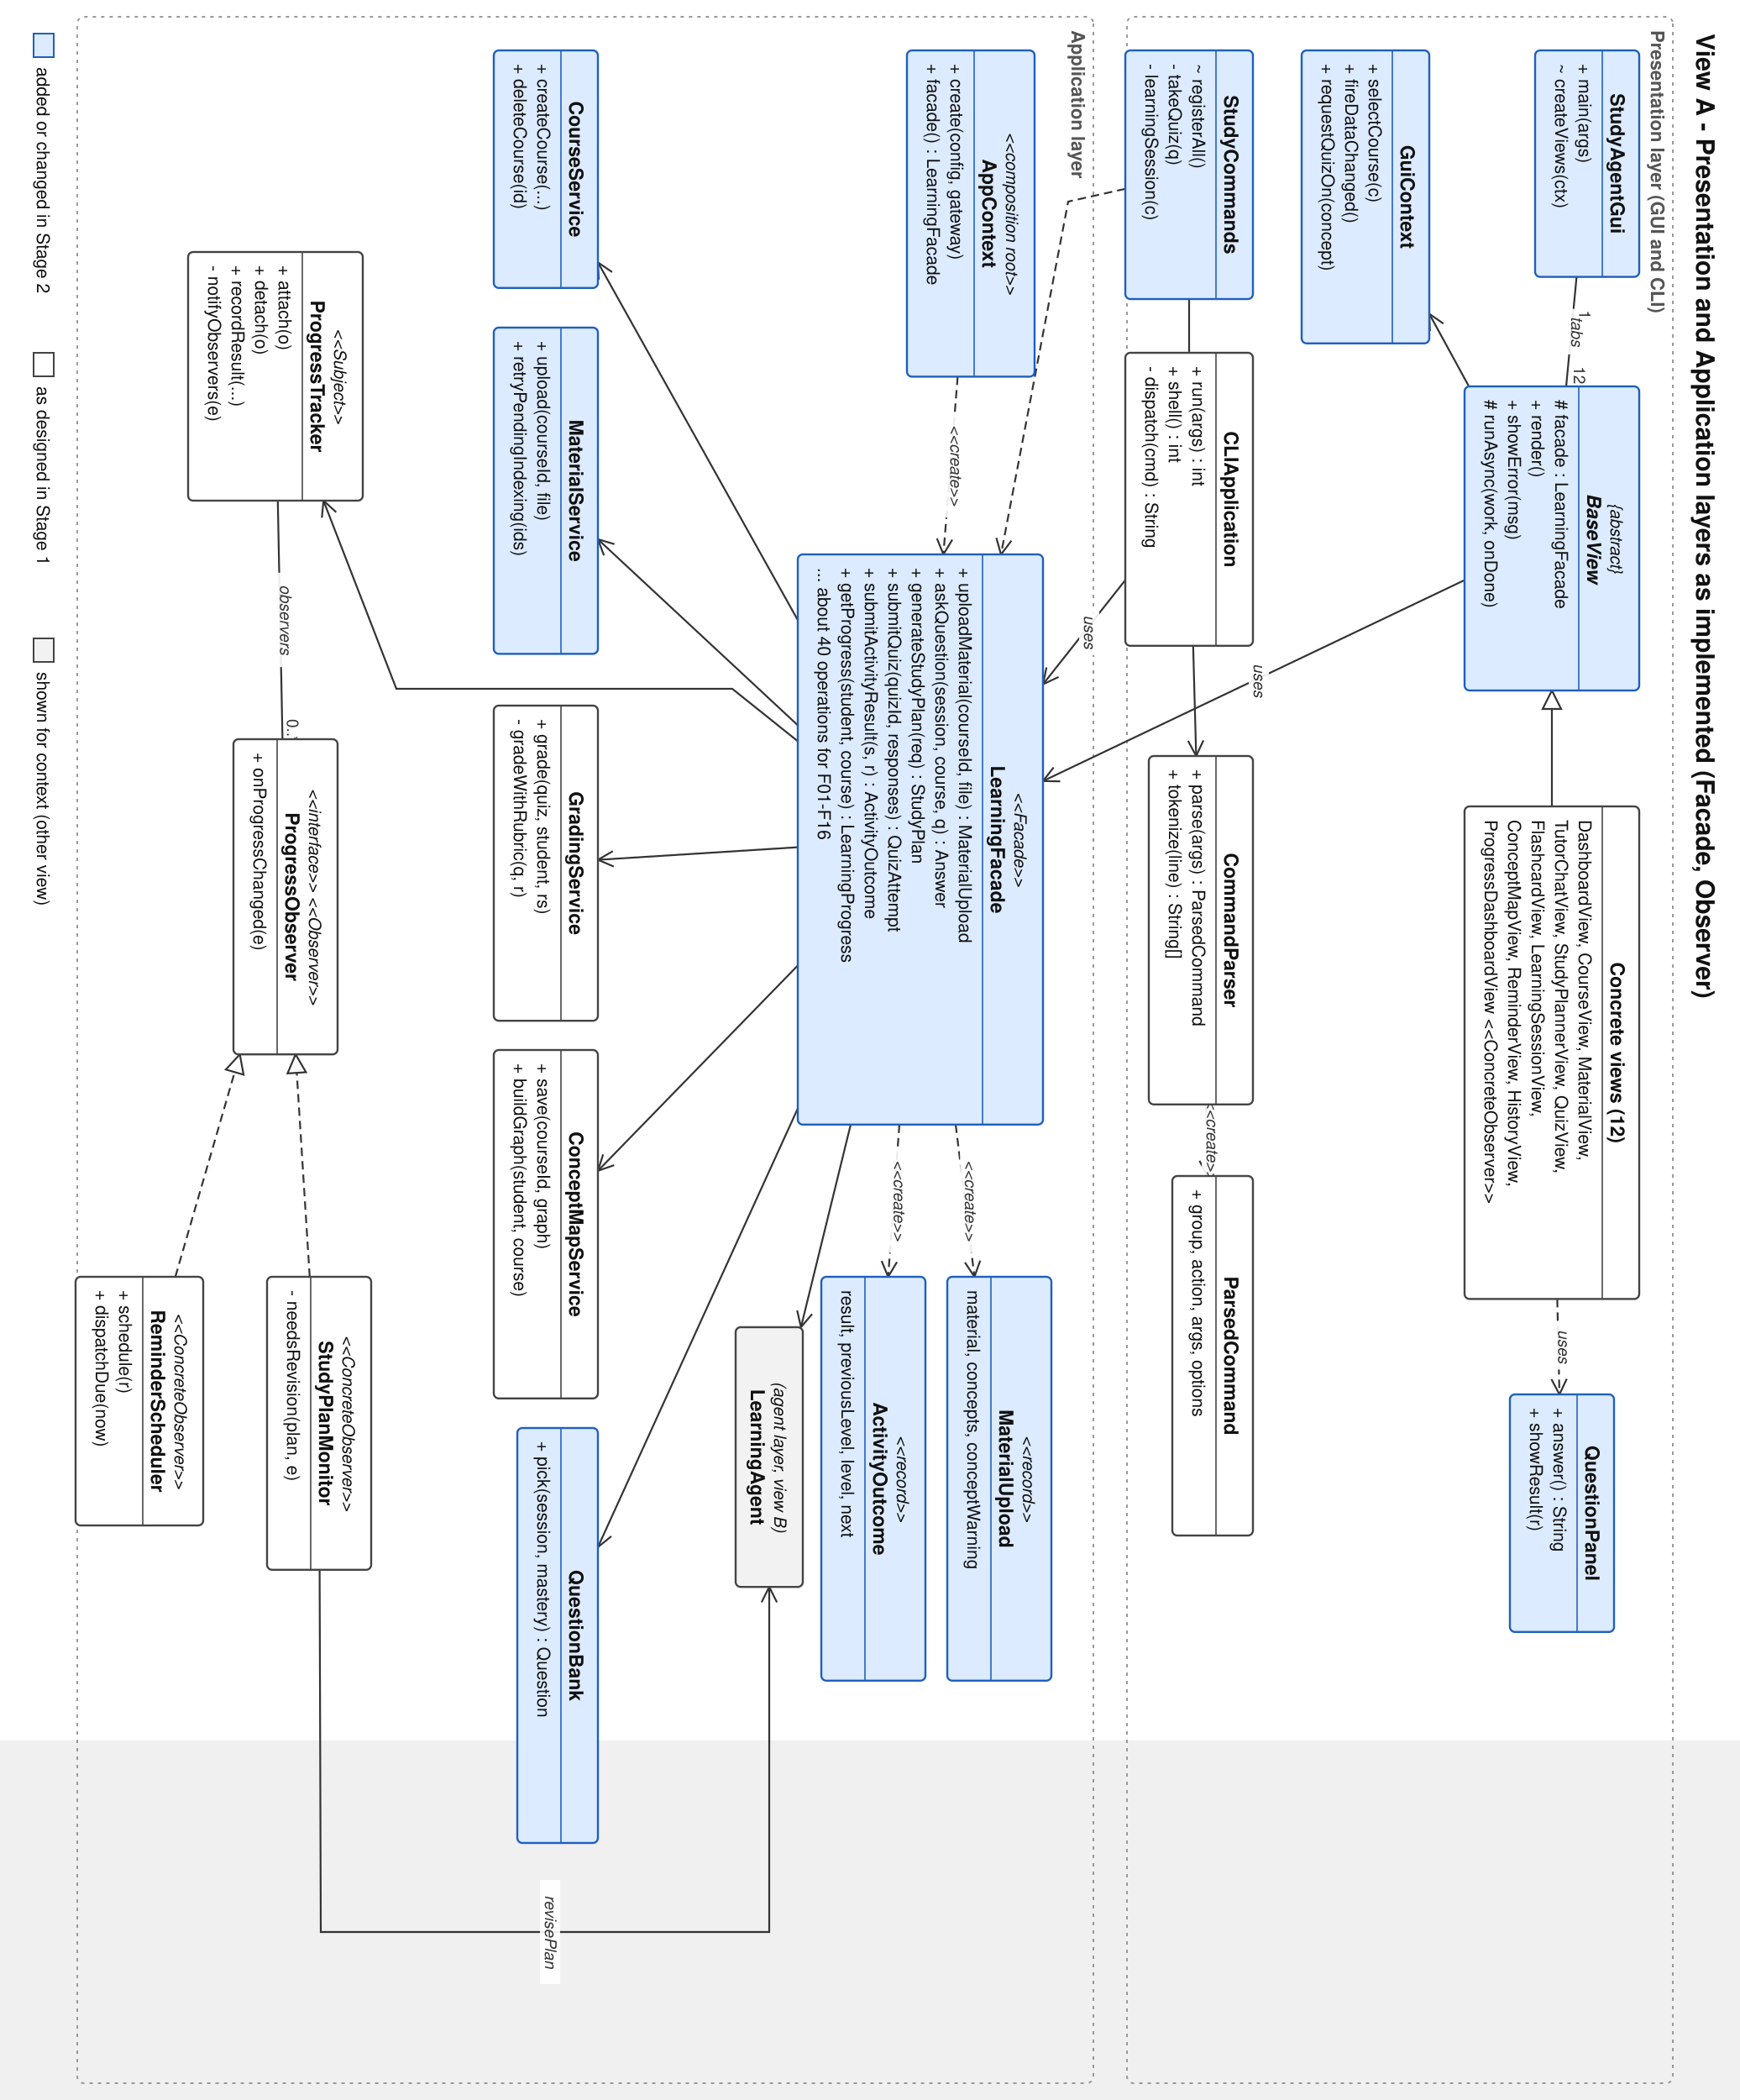
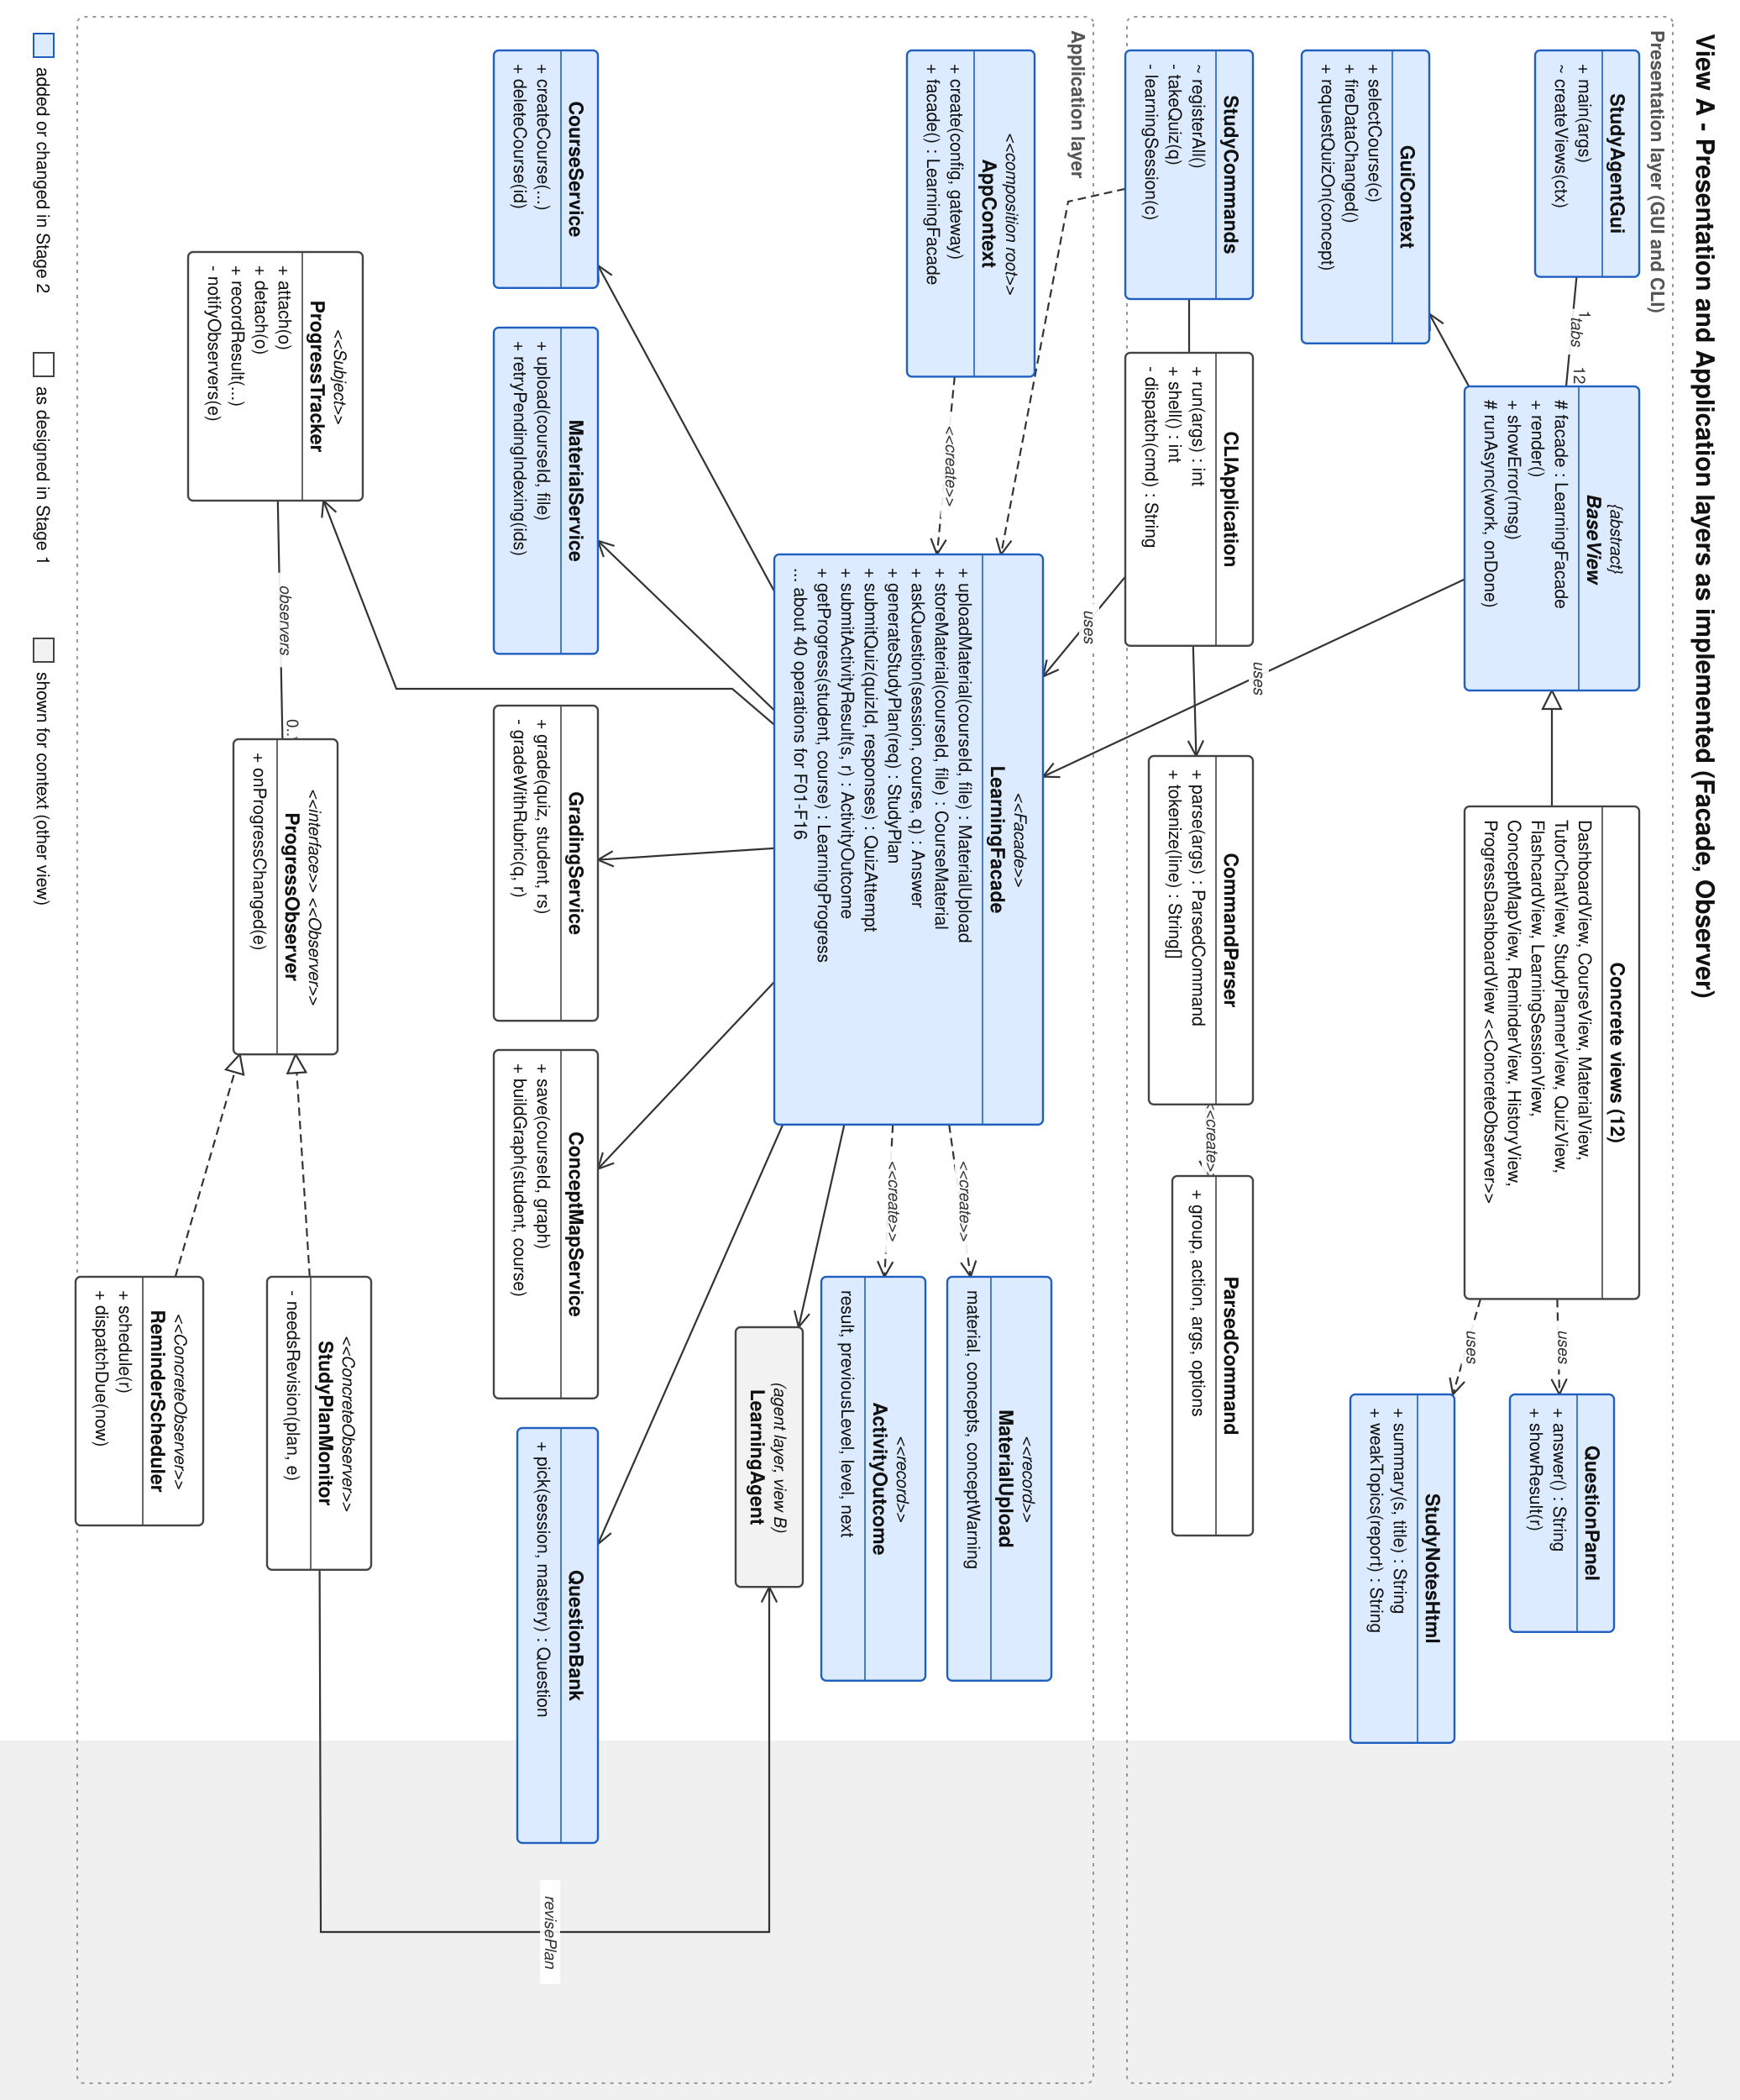
<svg xmlns="http://www.w3.org/2000/svg" viewBox="0 0 1036 1250" width="1036" height="1250">
  <g transform="translate(1036,0) rotate(90)">
    <defs>
      <marker id="tri" viewBox="0 0 12 12" refX="11" refY="6" markerWidth="12" markerHeight="12" orient="auto-start-reverse">
        <path d="M1,1 L11,6 L1,11 z" fill="white" stroke="#333" stroke-width="1" />
      </marker>
      <marker id="open" viewBox="0 0 12 12" refX="11" refY="6" markerWidth="10" markerHeight="10" orient="auto-start-reverse">
        <path d="M1,1 L11,6 L1,11" fill="none" stroke="#333" stroke-width="1.2" />
      </marker>
      <marker id="dfill" viewBox="0 0 16 10" refX="1" refY="5" markerWidth="16" markerHeight="10" orient="auto-start-reverse">
        <path d="M1,5 L8,1 L15,5 L8,9 z" fill="#333" stroke="#333" />
      </marker>
      <marker id="dempty" viewBox="0 0 16 10" refX="1" refY="5" markerWidth="16" markerHeight="10" orient="auto-start-reverse">
        <path d="M1,5 L8,1 L15,5 L8,9 z" fill="white" stroke="#333" />
      </marker>
    </defs>
    <rect width="100%" height="100%" fill="white" />
    <text x="20.0" y="26.0" font-family="Helvetica, Arial, sans-serif" font-size="15" text-anchor="start" font-weight="bold" font-style="normal" fill="#111">View A - Presentation and Application layers as implemented (Facade, Observer)</text>
    <rect x="10" y="40" width="1230" height="325" fill="none" stroke="#999" stroke-dasharray="2,3" rx="4" />
    <text x="18.0" y="53.0" font-family="Helvetica, Arial, sans-serif" font-size="11" text-anchor="start" font-weight="bold" font-style="normal" fill="#555">Presentation layer (GUI and CLI)</text>
    <rect x="10" y="385" width="1230" height="605" fill="none" stroke="#999" stroke-dasharray="2,3" rx="4" />
    <text x="18.0" y="398.0" font-family="Helvetica, Arial, sans-serif" font-size="11" text-anchor="start" font-weight="bold" font-style="normal" fill="#555">Application layer</text>
    <polyline points="164.8,97.3 230.0,103.5" stroke="#333" stroke-width="1.1" fill="none" marker-start="url(#dfill)" />
    <rect x="183.8" y="91.4" width="27.2" height="12" fill="white" opacity="0.9" />
    <text x="197.4" y="100.4" font-family="Helvetica, Arial, sans-serif" font-size="9.5" text-anchor="middle" font-weight="normal" font-style="italic" fill="#333">tabs</text>
    <text x="184.7" y="95.8" font-family="Helvetica, Arial, sans-serif" font-size="9.5" text-anchor="start" font-weight="normal" font-style="normal" fill="#333">1</text>
    <text x="218.1" y="99.0" font-family="Helvetica, Arial, sans-serif" font-size="9.5" text-anchor="start" font-weight="normal" font-style="normal" fill="#333">12</text>
    <polyline points="480.0,112.0 411.0,112.0" stroke="#333" stroke-width="1.1" fill="none" marker-end="url(#tri)" />
    <polyline points="230.0,161.4 186.8,185.0" stroke="#333" stroke-width="1.1" fill="none" marker-end="url(#open)" />
    <polyline points="773.2,108.8 830.0,107.5" stroke="#333" stroke-width="1.1" fill="none" stroke-dasharray="5,3" marker-end="url(#open)" />
    <rect x="788.0" y="99.2" width="27.2" height="12" fill="white" opacity="0.9" />
    <text x="801.6" y="108.2" font-family="Helvetica, Arial, sans-serif" font-size="9.5" text-anchor="middle" font-weight="normal" font-style="italic" fill="#333">uses</text>
-     <polyline points="345.3,164.0 464.9,415.0" stroke="#333" stroke-width="1.1" fill="none" marker-end="url(#open)" />
-     <rect x="391.5" y="280.5" width="27.2" height="12" fill="white" opacity="0.9" />
-     <text x="405.1" y="289.5" font-family="Helvetica, Arial, sans-serif" font-size="9.5" text-anchor="middle" font-weight="normal" font-style="italic" fill="#333">uses</text>
+     <polyline points="773.2,154.5 830.0,170.9" stroke="#333" stroke-width="1.1" fill="none" stroke-dasharray="5,3" marker-end="url(#open)" />
+     <rect x="788.0" y="153.7" width="27.2" height="12" fill="white" opacity="0.9" />
+     <text x="801.6" y="162.7" font-family="Helvetica, Arial, sans-serif" font-size="9.5" text-anchor="middle" font-weight="normal" font-style="italic" fill="#333">uses</text>
+     <polyline points="344.8,164.0 462.3,415.0" stroke="#333" stroke-width="1.1" fill="none" marker-end="url(#open)" />
+     <rect x="389.9" y="280.5" width="27.2" height="12" fill="white" opacity="0.9" />
+     <text x="403.5" y="289.5" font-family="Helvetica, Arial, sans-serif" font-size="9.5" text-anchor="middle" font-weight="normal" font-style="italic" fill="#333">uses</text>
    <polyline points="210.0,328.0 178.0,328.0" stroke="#333" stroke-width="1.1" fill="none" marker-start="url(#dfill)" />
    <polyline points="384.4,325.6 450.0,323.8" stroke="#333" stroke-width="1.1" fill="none" marker-end="url(#open)" />
    <polyline points="657.4,318.1 700.0,317.0" stroke="#333" stroke-width="1.1" fill="none" stroke-dasharray="5,3" marker-end="url(#open)" />
    <rect x="647.7" y="308.5" width="62.0" height="12" fill="white" opacity="0.9" />
    <text x="678.7" y="317.5" font-family="Helvetica, Arial, sans-serif" font-size="9.5" text-anchor="middle" font-weight="normal" font-style="italic" fill="#333">&lt;&lt;create&gt;&gt;</text>
-     <polyline points="345.3,366.0 407.3,415.0" stroke="#333" stroke-width="1.1" fill="none" marker-end="url(#open)" />
-     <rect x="362.7" y="381.5" width="27.2" height="12" fill="white" opacity="0.9" />
-     <text x="376.3" y="390.5" font-family="Helvetica, Arial, sans-serif" font-size="9.5" text-anchor="middle" font-weight="normal" font-style="italic" fill="#333">uses</text>
+     <polyline points="343.3,366.0 402.7,415.0" stroke="#333" stroke-width="1.1" fill="none" marker-end="url(#open)" />
+     <rect x="359.4" y="381.5" width="27.2" height="12" fill="white" opacity="0.9" />
+     <text x="373.0" y="390.5" font-family="Helvetica, Arial, sans-serif" font-size="9.5" text-anchor="middle" font-weight="normal" font-style="italic" fill="#333">uses</text>
    <polyline points="112.4,366.0 120.0,400.0 330.0,440.0 330.0,440.0" stroke="#333" stroke-width="1.1" fill="none" stroke-dasharray="5,3" marker-end="url(#open)" />
-     <polyline points="224.2,465.8 330.0,474.3" stroke="#333" stroke-width="1.1" fill="none" stroke-dasharray="5,3" marker-end="url(#open)" />
-     <rect x="246.1" y="461.1" width="62.0" height="12" fill="white" opacity="0.9" />
-     <text x="277.1" y="470.1" font-family="Helvetica, Arial, sans-serif" font-size="9.5" text-anchor="middle" font-weight="normal" font-style="italic" fill="#333">&lt;&lt;create&gt;&gt;</text>
-     <polyline points="669.4,467.0 760.0,455.8" stroke="#333" stroke-width="1.1" fill="none" stroke-dasharray="5,3" marker-end="url(#open)" />
-     <rect x="683.7" y="452.4" width="62.0" height="12" fill="white" opacity="0.9" />
-     <text x="714.7" y="461.4" font-family="Helvetica, Arial, sans-serif" font-size="9.5" text-anchor="middle" font-weight="normal" font-style="italic" fill="#333">&lt;&lt;create&gt;&gt;</text>
-     <polyline points="669.4,500.5 760.0,507.2" stroke="#333" stroke-width="1.1" fill="none" stroke-dasharray="5,3" marker-end="url(#open)" />
-     <rect x="683.7" y="494.8" width="62.0" height="12" fill="white" opacity="0.9" />
-     <text x="714.7" y="503.8" font-family="Helvetica, Arial, sans-serif" font-size="9.5" text-anchor="middle" font-weight="normal" font-style="italic" fill="#333">&lt;&lt;create&gt;&gt;</text>
-     <polyline points="669.4,529.5 790.0,559.1" stroke="#333" stroke-width="1.1" fill="none" marker-end="url(#open)" />
-     <polyline points="369.1,561.0 156.2,680.0" stroke="#333" stroke-width="1.1" fill="none" marker-end="url(#open)" />
-     <polyline points="431.7,561.0 321.0,680.0" stroke="#333" stroke-width="1.1" fill="none" marker-end="url(#open)" />
-     <polyline points="504.3,561.0 511.8,680.0" stroke="#333" stroke-width="1.1" fill="none" marker-end="url(#open)" />
-     <polyline points="574.7,561.0 696.9,680.0" stroke="#333" stroke-width="1.1" fill="none" marker-end="url(#open)" />
-     <polyline points="659.8,561.0 920.9,680.0" stroke="#333" stroke-width="1.1" fill="none" marker-end="url(#open)" />
-     <polyline points="441.2,561.0 410.0,600.0 410.0,800.0 298.0,843.4" stroke="#333" stroke-width="1.1" fill="none" marker-end="url(#open)" />
+     <polyline points="224.2,467.6 330.0,478.1" stroke="#333" stroke-width="1.1" fill="none" stroke-dasharray="5,3" marker-end="url(#open)" />
+     <rect x="246.1" y="463.9" width="62.0" height="12" fill="white" opacity="0.9" />
+     <text x="277.1" y="472.9" font-family="Helvetica, Arial, sans-serif" font-size="9.5" text-anchor="middle" font-weight="normal" font-style="italic" fill="#333">&lt;&lt;create&gt;&gt;</text>
+     <polyline points="669.4,470.9 760.0,458.1" stroke="#333" stroke-width="1.1" fill="none" stroke-dasharray="5,3" marker-end="url(#open)" />
+     <rect x="683.7" y="455.5" width="62.0" height="12" fill="white" opacity="0.9" />
+     <text x="714.7" y="464.5" font-family="Helvetica, Arial, sans-serif" font-size="9.5" text-anchor="middle" font-weight="normal" font-style="italic" fill="#333">&lt;&lt;create&gt;&gt;</text>
+     <polyline points="669.4,504.4 760.0,509.4" stroke="#333" stroke-width="1.1" fill="none" stroke-dasharray="5,3" marker-end="url(#open)" />
+     <rect x="683.7" y="497.9" width="62.0" height="12" fill="white" opacity="0.9" />
+     <text x="714.7" y="506.9" font-family="Helvetica, Arial, sans-serif" font-size="9.5" text-anchor="middle" font-weight="normal" font-style="italic" fill="#333">&lt;&lt;create&gt;&gt;</text>
+     <polyline points="669.4,533.3 790.0,560.5" stroke="#333" stroke-width="1.1" fill="none" marker-end="url(#open)" />
+     <polyline points="351.9,575.0 158.0,680.0" stroke="#333" stroke-width="1.1" fill="none" marker-end="url(#open)" />
+     <polyline points="422.8,575.0 321.9,680.0" stroke="#333" stroke-width="1.1" fill="none" marker-end="url(#open)" />
+     <polyline points="504.9,575.0 511.8,680.0" stroke="#333" stroke-width="1.1" fill="none" marker-end="url(#open)" />
+     <polyline points="584.5,575.0 695.8,680.0" stroke="#333" stroke-width="1.1" fill="none" marker-end="url(#open)" />
+     <polyline points="669.4,569.9 919.1,680.0" stroke="#333" stroke-width="1.1" fill="none" marker-end="url(#open)" />
+     <polyline points="431.4,575.0 410.0,600.0 410.0,800.0 298.0,843.4" stroke="#333" stroke-width="1.1" fill="none" marker-end="url(#open)" />
    <polyline points="298.0,870.6 440.0,867.8" stroke="#333" stroke-width="1.1" fill="none" marker-start="url(#dempty)" />
    <rect x="340.9" y="860.2" width="56.2" height="12" fill="white" opacity="0.9" />
    <text x="369.0" y="869.2" font-family="Helvetica, Arial, sans-serif" font-size="9.5" text-anchor="middle" font-weight="normal" font-style="italic" fill="#333">observers</text>
    <text x="428.0" y="865.1" font-family="Helvetica, Arial, sans-serif" font-size="9.5" text-anchor="start" font-weight="normal" font-style="normal" fill="#333">0..*</text>
    <polyline points="760.0,851.6 627.6,860.0" stroke="#333" stroke-width="1.1" fill="none" stroke-dasharray="5,3" marker-end="url(#tri)" />
    <polyline points="760.0,931.6 627.6,893.2" stroke="#333" stroke-width="1.1" fill="none" stroke-dasharray="5,3" marker-end="url(#tri)" />
    <polyline points="934.4,845.7 1150.0,845.0 1150.0,578.0 944.6,578.0" stroke="#333" stroke-width="1.1" fill="none" marker-end="url(#open)" />
    <rect x="1119.0" y="702.5" width="62.0" height="12" fill="white" opacity="0.9" />
    <text x="1150.0" y="711.5" font-family="Helvetica, Arial, sans-serif" font-size="9.5" text-anchor="middle" font-weight="normal" font-style="italic" fill="#333">revisePlan</text>
    <rect x="30.0" y="60.0" width="134.8" height="62.0" rx="3" fill="#DCEBFF" stroke="#1F5FBF" stroke-width="1.2" />
    <text x="97.4" y="77.0" font-family="Helvetica, Arial, sans-serif" font-size="11.5" text-anchor="middle" font-weight="bold" font-style="normal" fill="#111">StudyAgentGui</text>
    <line x1="30.0" y1="82.0" x2="164.8" y2="82.0" stroke="#1F5FBF" stroke-width="0.8" />
    <text x="38.0" y="96.0" font-family="Helvetica, Arial, sans-serif" font-size="10.5" text-anchor="start" font-weight="normal" font-style="normal" fill="#111">+ main(args)</text>
    <text x="38.0" y="110.0" font-family="Helvetica, Arial, sans-serif" font-size="10.5" text-anchor="start" font-weight="normal" font-style="normal" fill="#111">~ createViews(ctx)</text>
    <rect x="230.0" y="60.0" width="181.0" height="104.0" rx="3" fill="#DCEBFF" stroke="#1F5FBF" stroke-width="1.2" />
    <text x="320.5" y="77.0" font-family="Helvetica, Arial, sans-serif" font-size="10" text-anchor="middle" font-weight="normal" font-style="italic" fill="#111">{abstract}</text>
    <text x="320.5" y="91.0" font-family="Helvetica, Arial, sans-serif" font-size="11.5" text-anchor="middle" font-weight="bold" font-style="italic" fill="#111">BaseView</text>
    <line x1="230.0" y1="96.0" x2="411.0" y2="96.0" stroke="#1F5FBF" stroke-width="0.8" />
    <text x="238.0" y="110.0" font-family="Helvetica, Arial, sans-serif" font-size="10.5" text-anchor="start" font-weight="normal" font-style="normal" fill="#111"># facade : LearningFacade</text>
    <text x="238.0" y="124.0" font-family="Helvetica, Arial, sans-serif" font-size="10.5" text-anchor="start" font-weight="normal" font-style="normal" fill="#111">+ render()</text>
    <text x="238.0" y="138.0" font-family="Helvetica, Arial, sans-serif" font-size="10.5" text-anchor="start" font-weight="normal" font-style="normal" fill="#111">+ showError(msg)</text>
    <text x="238.0" y="152.0" font-family="Helvetica, Arial, sans-serif" font-size="10.5" text-anchor="start" font-weight="normal" font-style="normal" fill="#111"># runAsync(work, onDone)</text>
    <rect x="480.0" y="60.0" width="293.2" height="104.0" rx="3" fill="#FFFFFF" stroke="#444444" stroke-width="1.2" />
    <text x="626.6" y="77.0" font-family="Helvetica, Arial, sans-serif" font-size="11.5" text-anchor="middle" font-weight="bold" font-style="normal" fill="#111">Concrete views (12)</text>
    <line x1="480.0" y1="82.0" x2="773.2" y2="82.0" stroke="#444444" stroke-width="0.8" />
    <text x="488.0" y="96.0" font-family="Helvetica, Arial, sans-serif" font-size="10.5" text-anchor="start" font-weight="normal" font-style="normal" fill="#111">DashboardView, CourseView, MaterialView,</text>
    <text x="488.0" y="110.0" font-family="Helvetica, Arial, sans-serif" font-size="10.5" text-anchor="start" font-weight="normal" font-style="normal" fill="#111">TutorChatView, StudyPlannerView, QuizView,</text>
    <text x="488.0" y="124.0" font-family="Helvetica, Arial, sans-serif" font-size="10.5" text-anchor="start" font-weight="normal" font-style="normal" fill="#111">FlashcardView, LearningSessionView,</text>
    <text x="488.0" y="138.0" font-family="Helvetica, Arial, sans-serif" font-size="10.5" text-anchor="start" font-weight="normal" font-style="normal" fill="#111">ConceptMapView, ReminderView, HistoryView,</text>
    <text x="488.0" y="152.0" font-family="Helvetica, Arial, sans-serif" font-size="10.5" text-anchor="start" font-weight="normal" font-style="normal" fill="#111">ProgressDashboardView &lt;&lt;ConcreteObserver&gt;&gt;</text>
    <rect x="30.0" y="185.0" width="174.4" height="76.0" rx="3" fill="#DCEBFF" stroke="#1F5FBF" stroke-width="1.2" />
    <text x="117.2" y="202.0" font-family="Helvetica, Arial, sans-serif" font-size="11.5" text-anchor="middle" font-weight="bold" font-style="normal" fill="#111">GuiContext</text>
    <line x1="30.0" y1="207.0" x2="204.4" y2="207.0" stroke="#1F5FBF" stroke-width="0.8" />
    <text x="38.0" y="221.0" font-family="Helvetica, Arial, sans-serif" font-size="10.5" text-anchor="start" font-weight="normal" font-style="normal" fill="#111">+ selectCourse(c)</text>
    <text x="38.0" y="235.0" font-family="Helvetica, Arial, sans-serif" font-size="10.5" text-anchor="start" font-weight="normal" font-style="normal" fill="#111">+ fireDataChanged()</text>
    <text x="38.0" y="249.0" font-family="Helvetica, Arial, sans-serif" font-size="10.5" text-anchor="start" font-weight="normal" font-style="normal" fill="#111">+ requestQuizOn(concept)</text>
    <rect x="830.0" y="75.0" width="141.4" height="62.0" rx="3" fill="#DCEBFF" stroke="#1F5FBF" stroke-width="1.2" />
    <text x="900.7" y="92.0" font-family="Helvetica, Arial, sans-serif" font-size="11.5" text-anchor="middle" font-weight="bold" font-style="normal" fill="#111">QuestionPanel</text>
    <line x1="830.0" y1="97.0" x2="971.4" y2="97.0" stroke="#1F5FBF" stroke-width="0.8" />
    <text x="838.0" y="111.0" font-family="Helvetica, Arial, sans-serif" font-size="10.5" text-anchor="start" font-weight="normal" font-style="normal" fill="#111">+ answer() : String</text>
    <text x="838.0" y="125.0" font-family="Helvetica, Arial, sans-serif" font-size="10.5" text-anchor="start" font-weight="normal" font-style="normal" fill="#111">+ showResult(r)</text>
+     <rect x="830.0" y="170.0" width="207.4" height="62.0" rx="3" fill="#DCEBFF" stroke="#1F5FBF" stroke-width="1.2" />
+     <text x="933.7" y="187.0" font-family="Helvetica, Arial, sans-serif" font-size="11.5" text-anchor="middle" font-weight="bold" font-style="normal" fill="#111">StudyNotesHtml</text>
+     <line x1="830.0" y1="192.0" x2="1037.4" y2="192.0" stroke="#1F5FBF" stroke-width="0.8" />
+     <text x="838.0" y="206.0" font-family="Helvetica, Arial, sans-serif" font-size="10.5" text-anchor="start" font-weight="normal" font-style="normal" fill="#111">+ summary(s, title) : String</text>
+     <text x="838.0" y="220.0" font-family="Helvetica, Arial, sans-serif" font-size="10.5" text-anchor="start" font-weight="normal" font-style="normal" fill="#111">+ weakTopics(report) : String</text>
    <rect x="30.0" y="290.0" width="148.0" height="76.0" rx="3" fill="#DCEBFF" stroke="#1F5FBF" stroke-width="1.2" />
    <text x="104.0" y="307.0" font-family="Helvetica, Arial, sans-serif" font-size="11.5" text-anchor="middle" font-weight="bold" font-style="normal" fill="#111">StudyCommands</text>
    <line x1="30.0" y1="312.0" x2="178.0" y2="312.0" stroke="#1F5FBF" stroke-width="0.8" />
    <text x="38.0" y="326.0" font-family="Helvetica, Arial, sans-serif" font-size="10.5" text-anchor="start" font-weight="normal" font-style="normal" fill="#111">~ registerAll()</text>
    <text x="38.0" y="340.0" font-family="Helvetica, Arial, sans-serif" font-size="10.5" text-anchor="start" font-weight="normal" font-style="normal" fill="#111">- takeQuiz(q)</text>
    <text x="38.0" y="354.0" font-family="Helvetica, Arial, sans-serif" font-size="10.5" text-anchor="start" font-weight="normal" font-style="normal" fill="#111">- learningSession(c)</text>
    <rect x="210.0" y="290.0" width="174.4" height="76.0" rx="3" fill="#FFFFFF" stroke="#444444" stroke-width="1.2" />
    <text x="297.2" y="307.0" font-family="Helvetica, Arial, sans-serif" font-size="11.5" text-anchor="middle" font-weight="bold" font-style="normal" fill="#111">CLIApplication</text>
    <line x1="210.0" y1="312.0" x2="384.4" y2="312.0" stroke="#444444" stroke-width="0.8" />
    <text x="218.0" y="326.0" font-family="Helvetica, Arial, sans-serif" font-size="10.5" text-anchor="start" font-weight="normal" font-style="normal" fill="#111">+ run(args) : int</text>
    <text x="218.0" y="340.0" font-family="Helvetica, Arial, sans-serif" font-size="10.5" text-anchor="start" font-weight="normal" font-style="normal" fill="#111">+ shell() : int</text>
    <text x="218.0" y="354.0" font-family="Helvetica, Arial, sans-serif" font-size="10.5" text-anchor="start" font-weight="normal" font-style="normal" fill="#111">- dispatch(cmd) : String</text>
    <rect x="450.0" y="290.0" width="207.4" height="62.0" rx="3" fill="#FFFFFF" stroke="#444444" stroke-width="1.2" />
    <text x="553.7" y="307.0" font-family="Helvetica, Arial, sans-serif" font-size="11.5" text-anchor="middle" font-weight="bold" font-style="normal" fill="#111">CommandParser</text>
    <line x1="450.0" y1="312.0" x2="657.4" y2="312.0" stroke="#444444" stroke-width="0.8" />
    <text x="458.0" y="326.0" font-family="Helvetica, Arial, sans-serif" font-size="10.5" text-anchor="start" font-weight="normal" font-style="normal" fill="#111">+ parse(args) : ParsedCommand</text>
    <text x="458.0" y="340.0" font-family="Helvetica, Arial, sans-serif" font-size="10.5" text-anchor="start" font-weight="normal" font-style="normal" fill="#111">+ tokenize(line) : String[]</text>
    <rect x="700.0" y="290.0" width="214.0" height="48.0" rx="3" fill="#FFFFFF" stroke="#444444" stroke-width="1.2" />
    <text x="807.0" y="307.0" font-family="Helvetica, Arial, sans-serif" font-size="11.5" text-anchor="middle" font-weight="bold" font-style="normal" fill="#111">ParsedCommand</text>
    <line x1="700.0" y1="312.0" x2="914.0" y2="312.0" stroke="#444444" stroke-width="0.8" />
    <text x="708.0" y="326.0" font-family="Helvetica, Arial, sans-serif" font-size="10.5" text-anchor="start" font-weight="normal" font-style="normal" fill="#111">+ group, action, args, options</text>
    <rect x="30.0" y="420.0" width="194.2" height="76.0" rx="3" fill="#DCEBFF" stroke="#1F5FBF" stroke-width="1.2" />
    <text x="127.1" y="437.0" font-family="Helvetica, Arial, sans-serif" font-size="10" text-anchor="middle" font-weight="normal" font-style="italic" fill="#111">&lt;&lt;composition root&gt;&gt;</text>
    <text x="127.1" y="451.0" font-family="Helvetica, Arial, sans-serif" font-size="11.5" text-anchor="middle" font-weight="bold" font-style="normal" fill="#111">AppContext</text>
    <line x1="30.0" y1="456.0" x2="224.2" y2="456.0" stroke="#1F5FBF" stroke-width="0.8" />
    <text x="38.0" y="470.0" font-family="Helvetica, Arial, sans-serif" font-size="10.5" text-anchor="start" font-weight="normal" font-style="normal" fill="#111">+ create(config, gateway)</text>
    <text x="38.0" y="484.0" font-family="Helvetica, Arial, sans-serif" font-size="10.5" text-anchor="start" font-weight="normal" font-style="normal" fill="#111">+ facade() : LearningFacade</text>
-     <rect x="330.0" y="415.0" width="339.4" height="146.0" rx="3" fill="#DCEBFF" stroke="#1F5FBF" stroke-width="1.2" />
+     <rect x="330.0" y="415.0" width="339.4" height="160.0" rx="3" fill="#DCEBFF" stroke="#1F5FBF" stroke-width="1.2" />
    <text x="499.7" y="432.0" font-family="Helvetica, Arial, sans-serif" font-size="10" text-anchor="middle" font-weight="normal" font-style="italic" fill="#111">&lt;&lt;Facade&gt;&gt;</text>
    <text x="499.7" y="446.0" font-family="Helvetica, Arial, sans-serif" font-size="11.5" text-anchor="middle" font-weight="bold" font-style="normal" fill="#111">LearningFacade</text>
    <line x1="330.0" y1="451.0" x2="669.4" y2="451.0" stroke="#1F5FBF" stroke-width="0.8" />
    <text x="338.0" y="465.0" font-family="Helvetica, Arial, sans-serif" font-size="10.5" text-anchor="start" font-weight="normal" font-style="normal" fill="#111">+ uploadMaterial(courseId, file) : MaterialUpload</text>
-     <text x="338.0" y="479.0" font-family="Helvetica, Arial, sans-serif" font-size="10.5" text-anchor="start" font-weight="normal" font-style="normal" fill="#111">+ askQuestion(session, course, q) : Answer</text>
-     <text x="338.0" y="493.0" font-family="Helvetica, Arial, sans-serif" font-size="10.5" text-anchor="start" font-weight="normal" font-style="normal" fill="#111">+ generateStudyPlan(req) : StudyPlan</text>
-     <text x="338.0" y="507.0" font-family="Helvetica, Arial, sans-serif" font-size="10.5" text-anchor="start" font-weight="normal" font-style="normal" fill="#111">+ submitQuiz(quizId, responses) : QuizAttempt</text>
-     <text x="338.0" y="521.0" font-family="Helvetica, Arial, sans-serif" font-size="10.5" text-anchor="start" font-weight="normal" font-style="normal" fill="#111">+ submitActivityResult(s, r) : ActivityOutcome</text>
-     <text x="338.0" y="535.0" font-family="Helvetica, Arial, sans-serif" font-size="10.5" text-anchor="start" font-weight="normal" font-style="normal" fill="#111">+ getProgress(student, course) : LearningProgress</text>
-     <text x="338.0" y="549.0" font-family="Helvetica, Arial, sans-serif" font-size="10.5" text-anchor="start" font-weight="normal" font-style="normal" fill="#111">... about 40 operations for F01-F16</text>
+     <text x="338.0" y="479.0" font-family="Helvetica, Arial, sans-serif" font-size="10.5" text-anchor="start" font-weight="normal" font-style="normal" fill="#111">+ storeMaterial(courseId, file) : CourseMaterial</text>
+     <text x="338.0" y="493.0" font-family="Helvetica, Arial, sans-serif" font-size="10.5" text-anchor="start" font-weight="normal" font-style="normal" fill="#111">+ askQuestion(session, course, q) : Answer</text>
+     <text x="338.0" y="507.0" font-family="Helvetica, Arial, sans-serif" font-size="10.5" text-anchor="start" font-weight="normal" font-style="normal" fill="#111">+ generateStudyPlan(req) : StudyPlan</text>
+     <text x="338.0" y="521.0" font-family="Helvetica, Arial, sans-serif" font-size="10.5" text-anchor="start" font-weight="normal" font-style="normal" fill="#111">+ submitQuiz(quizId, responses) : QuizAttempt</text>
+     <text x="338.0" y="535.0" font-family="Helvetica, Arial, sans-serif" font-size="10.5" text-anchor="start" font-weight="normal" font-style="normal" fill="#111">+ submitActivityResult(s, r) : ActivityOutcome</text>
+     <text x="338.0" y="549.0" font-family="Helvetica, Arial, sans-serif" font-size="10.5" text-anchor="start" font-weight="normal" font-style="normal" fill="#111">+ getProgress(student, course) : LearningProgress</text>
+     <text x="338.0" y="563.0" font-family="Helvetica, Arial, sans-serif" font-size="10.5" text-anchor="start" font-weight="normal" font-style="normal" fill="#111">... about 40 operations for F01-F16</text>
    <rect x="760.0" y="410.0" width="240.4" height="62.0" rx="3" fill="#DCEBFF" stroke="#1F5FBF" stroke-width="1.2" />
    <text x="880.2" y="427.0" font-family="Helvetica, Arial, sans-serif" font-size="10" text-anchor="middle" font-weight="normal" font-style="italic" fill="#111">&lt;&lt;record&gt;&gt;</text>
    <text x="880.2" y="441.0" font-family="Helvetica, Arial, sans-serif" font-size="11.5" text-anchor="middle" font-weight="bold" font-style="normal" fill="#111">MaterialUpload</text>
    <line x1="760.0" y1="446.0" x2="1000.4" y2="446.0" stroke="#1F5FBF" stroke-width="0.8" />
    <text x="768.0" y="460.0" font-family="Helvetica, Arial, sans-serif" font-size="10.5" text-anchor="start" font-weight="normal" font-style="normal" fill="#111">material, concepts, conceptWarning</text>
    <rect x="760.0" y="485.0" width="240.4" height="62.0" rx="3" fill="#DCEBFF" stroke="#1F5FBF" stroke-width="1.2" />
    <text x="880.2" y="502.0" font-family="Helvetica, Arial, sans-serif" font-size="10" text-anchor="middle" font-weight="normal" font-style="italic" fill="#111">&lt;&lt;record&gt;&gt;</text>
    <text x="880.2" y="516.0" font-family="Helvetica, Arial, sans-serif" font-size="11.5" text-anchor="middle" font-weight="bold" font-style="normal" fill="#111">ActivityOutcome</text>
    <line x1="760.0" y1="521.0" x2="1000.4" y2="521.0" stroke="#1F5FBF" stroke-width="0.8" />
    <text x="768.0" y="535.0" font-family="Helvetica, Arial, sans-serif" font-size="10.5" text-anchor="start" font-weight="normal" font-style="normal" fill="#111">result, previousLevel, level, next</text>
    <rect x="790.0" y="558.0" width="154.6" height="40.0" rx="3" fill="#F2F2F2" stroke="#444444" stroke-width="1.2" />
    <text x="867.3" y="575.0" font-family="Helvetica, Arial, sans-serif" font-size="10" text-anchor="middle" font-weight="normal" font-style="italic" fill="#111">(agent layer, view B)</text>
    <text x="867.3" y="589.0" font-family="Helvetica, Arial, sans-serif" font-size="11.5" text-anchor="middle" font-weight="bold" font-style="normal" fill="#111">LearningAgent</text>
    <rect x="30.0" y="680.0" width="141.4" height="62.0" rx="3" fill="#DCEBFF" stroke="#1F5FBF" stroke-width="1.2" />
    <text x="100.7" y="697.0" font-family="Helvetica, Arial, sans-serif" font-size="11.5" text-anchor="middle" font-weight="bold" font-style="normal" fill="#111">CourseService</text>
    <line x1="30.0" y1="702.0" x2="171.4" y2="702.0" stroke="#1F5FBF" stroke-width="0.8" />
    <text x="38.0" y="716.0" font-family="Helvetica, Arial, sans-serif" font-size="10.5" text-anchor="start" font-weight="normal" font-style="normal" fill="#111">+ createCourse(...)</text>
    <text x="38.0" y="730.0" font-family="Helvetica, Arial, sans-serif" font-size="10.5" text-anchor="start" font-weight="normal" font-style="normal" fill="#111">+ deleteCourse(id)</text>
    <rect x="195.0" y="680.0" width="194.2" height="62.0" rx="3" fill="#DCEBFF" stroke="#1F5FBF" stroke-width="1.2" />
    <text x="292.1" y="697.0" font-family="Helvetica, Arial, sans-serif" font-size="11.5" text-anchor="middle" font-weight="bold" font-style="normal" fill="#111">MaterialService</text>
    <line x1="195.0" y1="702.0" x2="389.2" y2="702.0" stroke="#1F5FBF" stroke-width="0.8" />
    <text x="203.0" y="716.0" font-family="Helvetica, Arial, sans-serif" font-size="10.5" text-anchor="start" font-weight="normal" font-style="normal" fill="#111">+ upload(courseId, file)</text>
    <text x="203.0" y="730.0" font-family="Helvetica, Arial, sans-serif" font-size="10.5" text-anchor="start" font-weight="normal" font-style="normal" fill="#111">+ retryPendingIndexing(ids)</text>
    <rect x="420.0" y="680.0" width="187.6" height="62.0" rx="3" fill="#FFFFFF" stroke="#444444" stroke-width="1.2" />
    <text x="513.8" y="697.0" font-family="Helvetica, Arial, sans-serif" font-size="11.5" text-anchor="middle" font-weight="bold" font-style="normal" fill="#111">GradingService</text>
    <line x1="420.0" y1="702.0" x2="607.6" y2="702.0" stroke="#444444" stroke-width="0.8" />
    <text x="428.0" y="716.0" font-family="Helvetica, Arial, sans-serif" font-size="10.5" text-anchor="start" font-weight="normal" font-style="normal" fill="#111">+ grade(quiz, student, rs)</text>
    <text x="428.0" y="730.0" font-family="Helvetica, Arial, sans-serif" font-size="10.5" text-anchor="start" font-weight="normal" font-style="normal" fill="#111">- gradeWithRubric(q, r)</text>
    <rect x="625.0" y="680.0" width="207.4" height="62.0" rx="3" fill="#FFFFFF" stroke="#444444" stroke-width="1.2" />
    <text x="728.7" y="697.0" font-family="Helvetica, Arial, sans-serif" font-size="11.5" text-anchor="middle" font-weight="bold" font-style="normal" fill="#111">ConceptMapService</text>
    <line x1="625.0" y1="702.0" x2="832.4" y2="702.0" stroke="#444444" stroke-width="0.8" />
    <text x="633.0" y="716.0" font-family="Helvetica, Arial, sans-serif" font-size="10.5" text-anchor="start" font-weight="normal" font-style="normal" fill="#111">+ save(courseId, graph)</text>
    <text x="633.0" y="730.0" font-family="Helvetica, Arial, sans-serif" font-size="10.5" text-anchor="start" font-weight="normal" font-style="normal" fill="#111">+ buildGraph(student, course)</text>
    <rect x="850.0" y="680.0" width="247.0" height="48.0" rx="3" fill="#DCEBFF" stroke="#1F5FBF" stroke-width="1.2" />
    <text x="973.5" y="697.0" font-family="Helvetica, Arial, sans-serif" font-size="11.5" text-anchor="middle" font-weight="bold" font-style="normal" fill="#111">QuestionBank</text>
    <line x1="850.0" y1="702.0" x2="1097.0" y2="702.0" stroke="#1F5FBF" stroke-width="0.8" />
    <text x="858.0" y="716.0" font-family="Helvetica, Arial, sans-serif" font-size="10.5" text-anchor="start" font-weight="normal" font-style="normal" fill="#111">+ pick(session, mastery) : Question</text>
    <rect x="150.0" y="820.0" width="148.0" height="104.0" rx="3" fill="#FFFFFF" stroke="#444444" stroke-width="1.2" />
    <text x="224.0" y="837.0" font-family="Helvetica, Arial, sans-serif" font-size="10" text-anchor="middle" font-weight="normal" font-style="italic" fill="#111">&lt;&lt;Subject&gt;&gt;</text>
    <text x="224.0" y="851.0" font-family="Helvetica, Arial, sans-serif" font-size="11.5" text-anchor="middle" font-weight="bold" font-style="normal" fill="#111">ProgressTracker</text>
    <line x1="150.0" y1="856.0" x2="298.0" y2="856.0" stroke="#444444" stroke-width="0.8" />
    <text x="158.0" y="870.0" font-family="Helvetica, Arial, sans-serif" font-size="10.5" text-anchor="start" font-weight="normal" font-style="normal" fill="#111">+ attach(o)</text>
    <text x="158.0" y="884.0" font-family="Helvetica, Arial, sans-serif" font-size="10.5" text-anchor="start" font-weight="normal" font-style="normal" fill="#111">+ detach(o)</text>
    <text x="158.0" y="898.0" font-family="Helvetica, Arial, sans-serif" font-size="10.5" text-anchor="start" font-weight="normal" font-style="normal" fill="#111">+ recordResult(...)</text>
    <text x="158.0" y="912.0" font-family="Helvetica, Arial, sans-serif" font-size="10.5" text-anchor="start" font-weight="normal" font-style="normal" fill="#111">- notifyObservers(e)</text>
    <rect x="440.0" y="835.0" width="187.6" height="62.0" rx="3" fill="#FFFFFF" stroke="#444444" stroke-width="1.2" />
    <text x="533.8" y="852.0" font-family="Helvetica, Arial, sans-serif" font-size="10" text-anchor="middle" font-weight="normal" font-style="italic" fill="#111">&lt;&lt;interface&gt;&gt; &lt;&lt;Observer&gt;&gt;</text>
    <text x="533.8" y="866.0" font-family="Helvetica, Arial, sans-serif" font-size="11.5" text-anchor="middle" font-weight="bold" font-style="normal" fill="#111">ProgressObserver</text>
    <line x1="440.0" y1="871.0" x2="627.6" y2="871.0" stroke="#444444" stroke-width="0.8" />
    <text x="448.0" y="885.0" font-family="Helvetica, Arial, sans-serif" font-size="10.5" text-anchor="start" font-weight="normal" font-style="normal" fill="#111">+ onProgressChanged(e)</text>
    <rect x="760.0" y="815.0" width="174.4" height="62.0" rx="3" fill="#FFFFFF" stroke="#444444" stroke-width="1.2" />
    <text x="847.2" y="832.0" font-family="Helvetica, Arial, sans-serif" font-size="10" text-anchor="middle" font-weight="normal" font-style="italic" fill="#111">&lt;&lt;ConcreteObserver&gt;&gt;</text>
    <text x="847.2" y="846.0" font-family="Helvetica, Arial, sans-serif" font-size="11.5" text-anchor="middle" font-weight="bold" font-style="normal" fill="#111">StudyPlanMonitor</text>
    <line x1="760.0" y1="851.0" x2="934.4" y2="851.0" stroke="#444444" stroke-width="0.8" />
    <text x="768.0" y="865.0" font-family="Helvetica, Arial, sans-serif" font-size="10.5" text-anchor="start" font-weight="normal" font-style="normal" fill="#111">- needsRevision(plan, e)</text>
    <rect x="760.0" y="915.0" width="148.0" height="76.0" rx="3" fill="#FFFFFF" stroke="#444444" stroke-width="1.2" />
    <text x="834.0" y="932.0" font-family="Helvetica, Arial, sans-serif" font-size="10" text-anchor="middle" font-weight="normal" font-style="italic" fill="#111">&lt;&lt;ConcreteObserver&gt;&gt;</text>
    <text x="834.0" y="946.0" font-family="Helvetica, Arial, sans-serif" font-size="11.5" text-anchor="middle" font-weight="bold" font-style="normal" fill="#111">ReminderScheduler</text>
    <line x1="760.0" y1="951.0" x2="908.0" y2="951.0" stroke="#444444" stroke-width="0.8" />
    <text x="768.0" y="965.0" font-family="Helvetica, Arial, sans-serif" font-size="10.5" text-anchor="start" font-weight="normal" font-style="normal" fill="#111">+ schedule(r)</text>
    <text x="768.0" y="979.0" font-family="Helvetica, Arial, sans-serif" font-size="10.5" text-anchor="start" font-weight="normal" font-style="normal" fill="#111">+ dispatchDue(now)</text>
    <rect x="20" y="1004" width="14" height="12" fill="#DCEBFF" stroke="#1F5FBF" />
    <text x="40.0" y="1014.0" font-family="Helvetica, Arial, sans-serif" font-size="10.5" text-anchor="start" font-weight="normal" font-style="normal" fill="#111">added or changed in Stage 2</text>
    <rect x="210" y="1004" width="14" height="12" fill="#FFFFFF" stroke="#444444" />
    <text x="230.0" y="1014.0" font-family="Helvetica, Arial, sans-serif" font-size="10.5" text-anchor="start" font-weight="normal" font-style="normal" fill="#111">as designed in Stage 1</text>
    <rect x="380" y="1004" width="14" height="12" fill="#F2F2F2" stroke="#444444" />
    <text x="400.0" y="1014.0" font-family="Helvetica, Arial, sans-serif" font-size="10.5" text-anchor="start" font-weight="normal" font-style="normal" fill="#111">shown for context (other view)</text>
  </g>
</svg>
